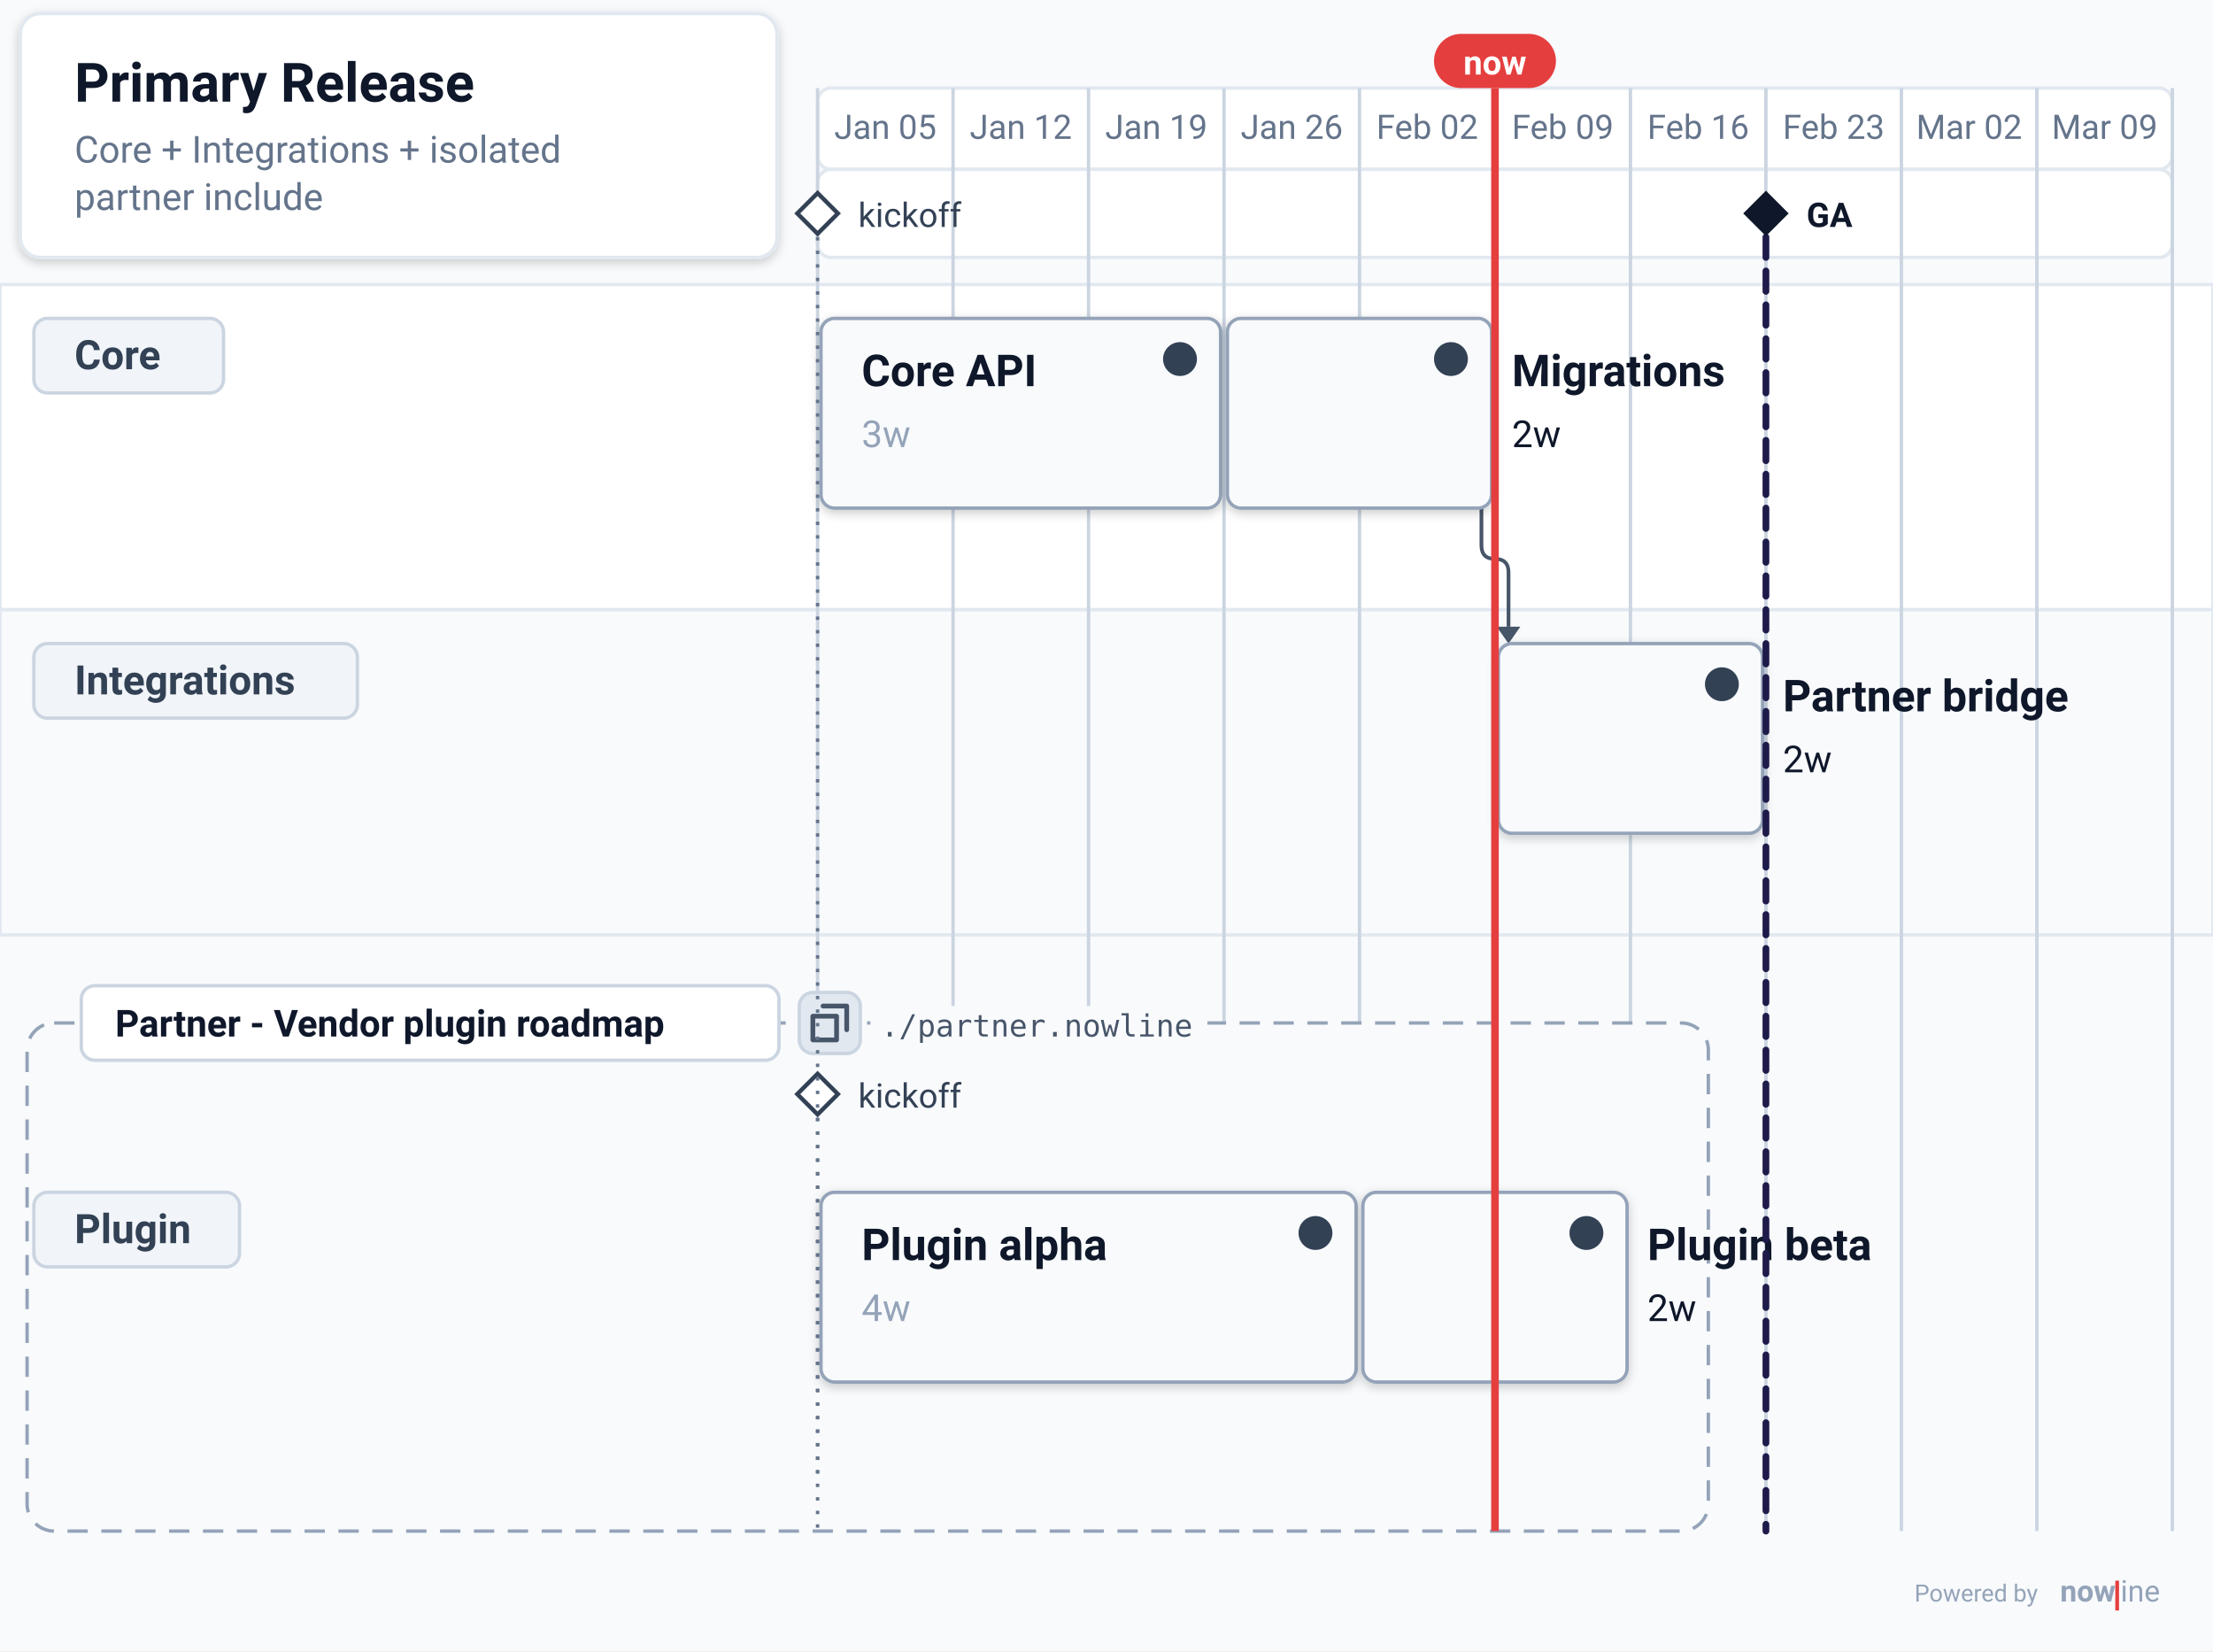
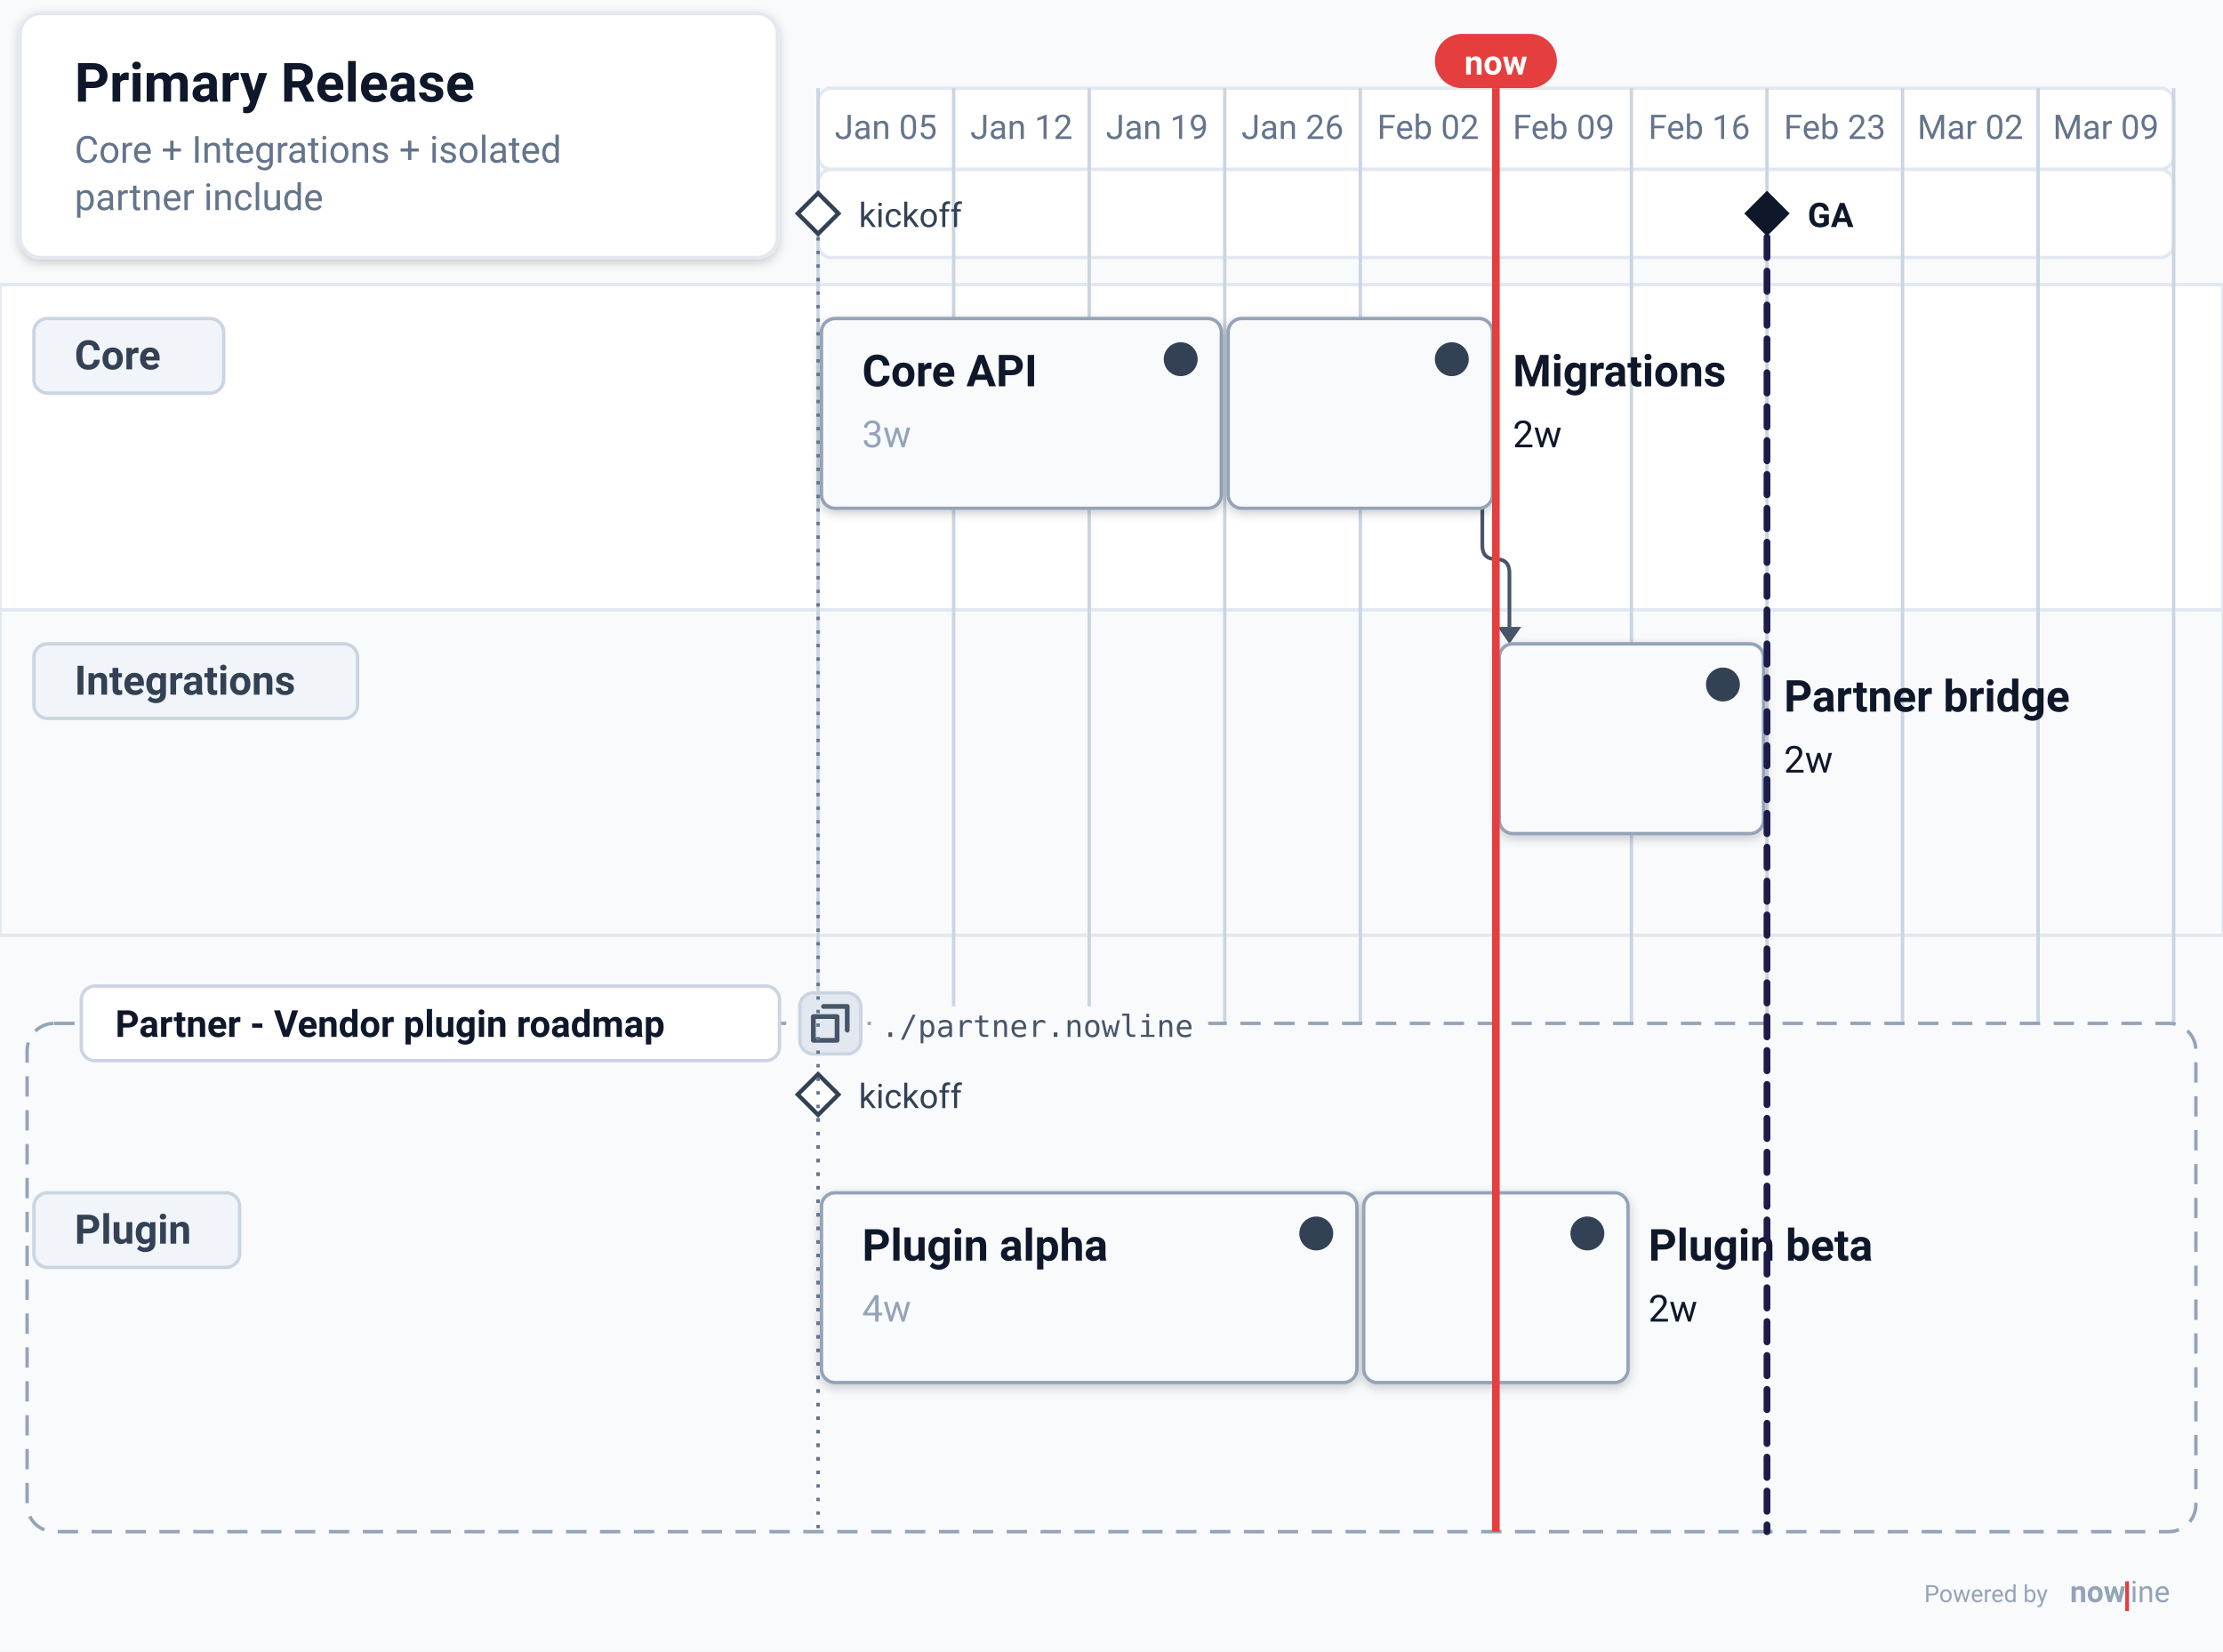
- <svg xmlns="http://www.w3.org/2000/svg" data-generator="nowline" data-theme="light" height="487.44" viewBox="0 0 653.4 487.44" width="653.4">
+ <svg xmlns="http://www.w3.org/2000/svg" data-generator="nowline" data-theme="light" height="487.44" viewBox="0 0 655.96 487.44" width="655.96">
  <defs>
    <filter height="200%" id="nl-0-root-shadow-subtle" width="200%" x="-50%" y="-50%">
      <feGaussianBlur in="SourceAlpha" stdDeviation="1.5" />
      <feOffset dx="0" dy="1" result="offsetblur" />
      <feComponentTransfer>
        <feFuncA type="linear" slope="0.2" />
      </feComponentTransfer>
      <feMerge>
        <feMergeNode />
        <feMergeNode in="SourceGraphic" />
      </feMerge>
    </filter>
    <filter height="200%" id="nl-0-root-shadow-soft" width="200%" x="-50%" y="-50%">
      <feGaussianBlur in="SourceAlpha" stdDeviation="5" />
      <feOffset dx="0" dy="3" result="offsetblur" />
      <feComponentTransfer>
        <feFuncA type="linear" slope="0.3" />
      </feComponentTransfer>
      <feMerge>
        <feMergeNode />
        <feMergeNode in="SourceGraphic" />
      </feMerge>
    </filter>
    <filter height="200%" id="nl-0-root-shadow-hard" width="200%" x="-50%" y="-50%">
      <feGaussianBlur in="SourceAlpha" stdDeviation="0" />
      <feOffset dx="2" dy="2" result="offsetblur" />
      <feComponentTransfer>
        <feFuncA type="linear" slope="0.45" />
      </feComponentTransfer>
      <feMerge>
        <feMergeNode />
        <feMergeNode in="SourceGraphic" />
      </feMerge>
    </filter>
    <marker id="nl-0-root-arrow-dark" viewBox="0 0 10 10" refX="9" refY="5" markerWidth="7" markerHeight="7" orient="auto">
      <path d="M 0 0 L 10 5 L 0 10 z" fill="#0f172a" />
    </marker>
  </defs>
-   <rect fill="#f8fafc" height="487.44" width="653.4" x="0" y="0" />
+   <rect fill="#f8fafc" height="487.44" width="655.96" x="0" y="0" />
  <g data-layer="timeline">
    <rect fill="#ffffff" height="24" rx="4" ry="4" stroke="#e2e8f0" stroke-width="1" width="400" x="241.4" y="26" />
    <rect fill="#ffffff" height="26" rx="4" ry="4" stroke="#e2e8f0" stroke-width="1" width="400" x="241.4" y="50" />
    <text fill="#64748b" font-family="system-ui, -apple-system, &quot;Segoe UI&quot;, Roboto, sans-serif" font-size="10" text-anchor="middle" x="261.4" y="41">Jan 05</text>
    <text fill="#64748b" font-family="system-ui, -apple-system, &quot;Segoe UI&quot;, Roboto, sans-serif" font-size="10" text-anchor="middle" x="301.4" y="41">Jan 12</text>
    <text fill="#64748b" font-family="system-ui, -apple-system, &quot;Segoe UI&quot;, Roboto, sans-serif" font-size="10" text-anchor="middle" x="341.4" y="41">Jan 19</text>
    <text fill="#64748b" font-family="system-ui, -apple-system, &quot;Segoe UI&quot;, Roboto, sans-serif" font-size="10" text-anchor="middle" x="381.4" y="41">Jan 26</text>
    <text fill="#64748b" font-family="system-ui, -apple-system, &quot;Segoe UI&quot;, Roboto, sans-serif" font-size="10" text-anchor="middle" x="421.4" y="41">Feb 02</text>
    <text fill="#64748b" font-family="system-ui, -apple-system, &quot;Segoe UI&quot;, Roboto, sans-serif" font-size="10" text-anchor="middle" x="461.4" y="41">Feb 09</text>
    <text fill="#64748b" font-family="system-ui, -apple-system, &quot;Segoe UI&quot;, Roboto, sans-serif" font-size="10" text-anchor="middle" x="501.4" y="41">Feb 16</text>
    <text fill="#64748b" font-family="system-ui, -apple-system, &quot;Segoe UI&quot;, Roboto, sans-serif" font-size="10" text-anchor="middle" x="541.4" y="41">Feb 23</text>
    <text fill="#64748b" font-family="system-ui, -apple-system, &quot;Segoe UI&quot;, Roboto, sans-serif" font-size="10" text-anchor="middle" x="581.4" y="41">Mar 02</text>
    <text fill="#64748b" font-family="system-ui, -apple-system, &quot;Segoe UI&quot;, Roboto, sans-serif" font-size="10" text-anchor="middle" x="621.4" y="41">Mar 09</text>
  </g>
  <g data-id="core" data-layer="swimlane-bg">
-     <rect fill="#ffffff" height="96" stroke="#e2e8f0" stroke-width="1" width="653.4" x="0" y="84" />
+     <rect fill="#ffffff" height="96" stroke="#e2e8f0" stroke-width="1" width="655.96" x="0" y="84" />
  </g>
  <g data-id="integrations" data-layer="swimlane-bg">
-     <rect fill="#f8fafc" height="96" stroke="#e2e8f0" stroke-width="1" width="653.4" x="0" y="180" />
+     <rect fill="#f8fafc" height="96" stroke="#e2e8f0" stroke-width="1" width="655.96" x="0" y="180" />
  </g>
  <g data-layer="grid">
    <line stroke="#cbd5e1" stroke-width="1" x1="241.4" x2="241.4" y1="26" y2="452" />
    <line stroke="#cbd5e1" stroke-width="1" x1="281.4" x2="281.4" y1="26" y2="452" />
    <line stroke="#cbd5e1" stroke-width="1" x1="321.4" x2="321.4" y1="26" y2="452" />
    <line stroke="#cbd5e1" stroke-width="1" x1="361.4" x2="361.4" y1="26" y2="452" />
    <line stroke="#cbd5e1" stroke-width="1" x1="401.4" x2="401.4" y1="26" y2="452" />
    <line stroke="#cbd5e1" stroke-width="1" x1="441.4" x2="441.4" y1="26" y2="452" />
    <line stroke="#cbd5e1" stroke-width="1" x1="481.4" x2="481.4" y1="26" y2="452" />
    <line stroke="#cbd5e1" stroke-width="1" x1="521.4" x2="521.4" y1="26" y2="452" />
    <line stroke="#cbd5e1" stroke-width="1" x1="561.4" x2="561.4" y1="26" y2="452" />
    <line stroke="#cbd5e1" stroke-width="1" x1="601.4" x2="601.4" y1="26" y2="452" />
    <line stroke="#cbd5e1" stroke-width="1" x1="641.4" x2="641.4" y1="26" y2="452" />
  </g>
  <g data-layer="dependency">
    <path d="M437.4 150 L437.4 161 Q437.4 165 441.4 165 L441.4 165 Q445.4 165 445.4 169 L445.4 185" fill="none" stroke="#475569" stroke-linejoin="round" stroke-width="1.1" />
    <path d="M441.9 185 L445.4 190 L448.9 185 z" fill="#475569" />
  </g>
  <g data-id="core" data-layer="swimlane">
    <rect fill="#f1f5f9" height="22" rx="4" ry="4" stroke="#cbd5e1" stroke-width="1" width="56" x="10" y="94" />
    <text fill="#334155" font-family="system-ui, -apple-system, &quot;Segoe UI&quot;, Roboto, sans-serif" font-size="12" font-weight="600" x="22" y="109">Core</text>
    <g data-id="core-api" data-layer="item">
      <rect fill="#f8fafc" filter="url(#nl-0-root-shadow-subtle)" height="56" rx="4" ry="4" stroke="#94a3b8" stroke-width="1" width="118" x="242.4" y="94" />
      <circle cx="348.4" cy="106" fill="#334155" r="5" />
      <text fill="#0f172a" font-family="system-ui, -apple-system, &quot;Segoe UI&quot;, Roboto, sans-serif" font-size="13" font-weight="600" x="254.4" y="114">Core API</text>
      <text fill="#94a3b8" font-family="system-ui, -apple-system, &quot;Segoe UI&quot;, Roboto, sans-serif" font-size="11" x="254.4" y="132">3w</text>
    </g>
    <g data-id="migrations" data-layer="item">
      <rect fill="#f8fafc" filter="url(#nl-0-root-shadow-subtle)" height="56" rx="4" ry="4" stroke="#94a3b8" stroke-width="1" width="78" x="362.4" y="94" />
      <circle cx="428.4" cy="106" fill="#334155" r="5" />
      <text fill="#0f172a" font-family="system-ui, -apple-system, &quot;Segoe UI&quot;, Roboto, sans-serif" font-size="13" font-weight="600" x="446.4" y="114">Migrations</text>
      <text fill="#0f172a" font-family="system-ui, -apple-system, &quot;Segoe UI&quot;, Roboto, sans-serif" font-size="11" x="446.4" y="132">2w</text>
    </g>
  </g>
  <g data-id="integrations" data-layer="swimlane">
    <rect fill="#f1f5f9" height="22" rx="4" ry="4" stroke="#cbd5e1" stroke-width="1" width="95.52" x="10" y="190" />
    <text fill="#334155" font-family="system-ui, -apple-system, &quot;Segoe UI&quot;, Roboto, sans-serif" font-size="12" font-weight="600" x="22" y="205">Integrations</text>
    <g data-id="bridge" data-layer="item">
      <rect fill="#f8fafc" filter="url(#nl-0-root-shadow-subtle)" height="56" rx="4" ry="4" stroke="#94a3b8" stroke-width="1" width="78" x="442.4" y="190" />
      <circle cx="508.4" cy="202" fill="#334155" r="5" />
      <text fill="#0f172a" font-family="system-ui, -apple-system, &quot;Segoe UI&quot;, Roboto, sans-serif" font-size="13" font-weight="600" x="526.4" y="210">Partner bridge</text>
      <text fill="#0f172a" font-family="system-ui, -apple-system, &quot;Segoe UI&quot;, Roboto, sans-serif" font-size="11" x="526.4" y="228">2w</text>
    </g>
  </g>
  <g data-layer="include">
-     <rect fill="#f8fafc" height="150" rx="8" ry="8" stroke="#94a3b8" stroke-dasharray="6 4" stroke-width="1" width="496.4" x="8" y="302" />
+     <rect fill="#f8fafc" height="150" rx="8" ry="8" stroke="#94a3b8" stroke-dasharray="6 4" stroke-width="1" width="639.96" x="8" y="302" />
    <g data-id="plugin" data-layer="swimlane">
      <rect fill="#f1f5f9" height="22" rx="4" ry="4" stroke="#cbd5e1" stroke-width="1" width="60.72" x="10" y="352" />
      <text fill="#334155" font-family="system-ui, -apple-system, &quot;Segoe UI&quot;, Roboto, sans-serif" font-size="12" font-weight="600" x="22" y="367">Plugin</text>
      <g data-id="plugin-alpha" data-layer="item">
        <rect fill="#f8fafc" filter="url(#nl-0-root-shadow-subtle)" height="56" rx="4" ry="4" stroke="#94a3b8" stroke-width="1" width="158" x="242.4" y="352" />
        <circle cx="388.4" cy="364" fill="#334155" r="5" />
        <text fill="#0f172a" font-family="system-ui, -apple-system, &quot;Segoe UI&quot;, Roboto, sans-serif" font-size="13" font-weight="600" x="254.4" y="372">Plugin alpha</text>
        <text fill="#94a3b8" font-family="system-ui, -apple-system, &quot;Segoe UI&quot;, Roboto, sans-serif" font-size="11" x="254.4" y="390">4w</text>
      </g>
      <g data-id="plugin-beta" data-layer="item">
        <rect fill="#f8fafc" filter="url(#nl-0-root-shadow-subtle)" height="56" rx="4" ry="4" stroke="#94a3b8" stroke-width="1" width="78" x="402.4" y="352" />
        <circle cx="468.4" cy="364" fill="#334155" r="5" />
        <text fill="#0f172a" font-family="system-ui, -apple-system, &quot;Segoe UI&quot;, Roboto, sans-serif" font-size="13" font-weight="600" x="486.4" y="372">Plugin beta</text>
        <text fill="#0f172a" font-family="system-ui, -apple-system, &quot;Segoe UI&quot;, Roboto, sans-serif" font-size="11" x="486.4" y="390">2w</text>
      </g>
    </g>
    <line stroke="#64748b" stroke-dasharray="1 3" stroke-width="1" x1="241.4" x2="241.4" y1="330" y2="438" />
    <g data-id="kickoff" data-layer="anchor">
      <path d="M241.4 317 L247.4 323 L241.4 329 L235.4 323 Z" fill="#ffffff" stroke="#334155" stroke-width="1.25" />
      <text fill="#334155" font-family="system-ui, -apple-system, &quot;Segoe UI&quot;, Roboto, sans-serif" font-size="10" x="253.4" y="327">kickoff</text>
    </g>
    <rect fill="#ffffff" height="22" rx="4" ry="4" stroke="#cbd5e1" stroke-width="1" width="206" x="24" y="291" />
    <text fill="#0f172a" font-family="system-ui, -apple-system, &quot;Segoe UI&quot;, Roboto, sans-serif" font-size="11" font-weight="600" x="34" y="306">Partner - Vendor plugin roadmap</text>
    <rect fill="#e2e8f0" height="18" rx="4" ry="4" stroke="#cbd5e1" stroke-width="1" width="18" x="236" y="293" />
    <path d="M243 297 H250 V304 M240 300 H247 V307 H240 Z" fill="none" stroke="#475569" stroke-linecap="round" stroke-linejoin="round" stroke-width="1.4" />
    <rect fill="#f8fafc" height="15" width="99.5" x="257" y="297" />
    <text fill="#475569" font-family="ui-monospace, SFMono-Regular, Menlo, Consolas, monospace" font-size="9" x="260" y="306">./partner.nowline</text>
  </g>
  <line stroke="#64748b" stroke-dasharray="1 3" stroke-width="1" x1="241.4" x2="241.4" y1="70" y2="452" />
  <line stroke="#1e1b4b" stroke-dasharray="6 4" stroke-linecap="round" stroke-width="2" x1="521.4" x2="521.4" y1="70" y2="452" />
  <g data-id="kickoff" data-layer="anchor">
    <path d="M241.4 57 L247.4 63 L241.4 69 L235.4 63 Z" fill="#ffffff" stroke="#334155" stroke-width="1.25" />
    <text fill="#334155" font-family="system-ui, -apple-system, &quot;Segoe UI&quot;, Roboto, sans-serif" font-size="10" x="253.4" y="67">kickoff</text>
  </g>
  <g data-id="ga" data-layer="milestone">
    <path d="M521.4 57 L527.4 63 L521.4 69 L515.4 63 Z" fill="#0f172a" stroke="#0f172a" stroke-width="1" />
    <text fill="#0f172a" font-family="system-ui, -apple-system, &quot;Segoe UI&quot;, Roboto, sans-serif" font-size="10" font-weight="600" x="533.4" y="67">GA</text>
  </g>
  <g data-layer="nowline">
    <line stroke="#e53e3e" stroke-width="2.25" x1="441.4" x2="441.4" y1="26" y2="452" />
    <rect fill="#e53e3e" height="16" rx="8" ry="8" width="36" x="423.4" y="10" />
    <text fill="#ffffff" font-family="system-ui, -apple-system, &quot;Segoe UI&quot;, Roboto, sans-serif" font-size="10" font-weight="700" text-anchor="middle" x="441.4" y="22">now</text>
  </g>
  <g data-id="nl-0-root-header" data-layer="header">
    <rect fill="#ffffff" filter="url(#nl-0-root-shadow-subtle)" height="72" rx="6" ry="6" stroke="#e2e8f0" stroke-width="1" width="223.4" x="6" y="4" />
    <text fill="#0f172a" font-family="system-ui, -apple-system, &quot;Segoe UI&quot;, Roboto, sans-serif" font-size="16" font-weight="600" x="22" y="30">Primary Release</text>
    <text fill="#64748b" font-family="system-ui, -apple-system, &quot;Segoe UI&quot;, Roboto, sans-serif" font-size="11" x="22" y="48">Core + Integrations + isolated</text>
    <text fill="#64748b" font-family="system-ui, -apple-system, &quot;Segoe UI&quot;, Roboto, sans-serif" font-size="11" x="22" y="62">partner include</text>
  </g>
  <a aria-label="Powered by nowline" href="https://nowline.io" rel="noopener" target="_blank">
    <g data-layer="attribution">
-       <g transform="translate(565.24 464) scale(0.22)">
+       <g transform="translate(567.8 464) scale(0.22)">
        <text fill="#94a3b8" font-family="system-ui, -apple-system, &quot;Segoe UI&quot;, Roboto, sans-serif" font-size="32" font-weight="400" x="0" y="40">Powered by</text>
        <text fill="#94a3b8" font-family="system-ui, -apple-system, &quot;Segoe UI&quot;, Roboto, sans-serif" font-size="40" font-weight="700" x="195.6" y="40">now</text>
        <rect fill="#e53e3e" height="40" width="5" x="269.6" y="12" />
        <text fill="#94a3b8" font-family="system-ui, -apple-system, &quot;Segoe UI&quot;, Roboto, sans-serif" font-size="40" font-weight="400" x="276.6" y="40">ine</text>
      </g>
    </g>
  </a>
</svg>
